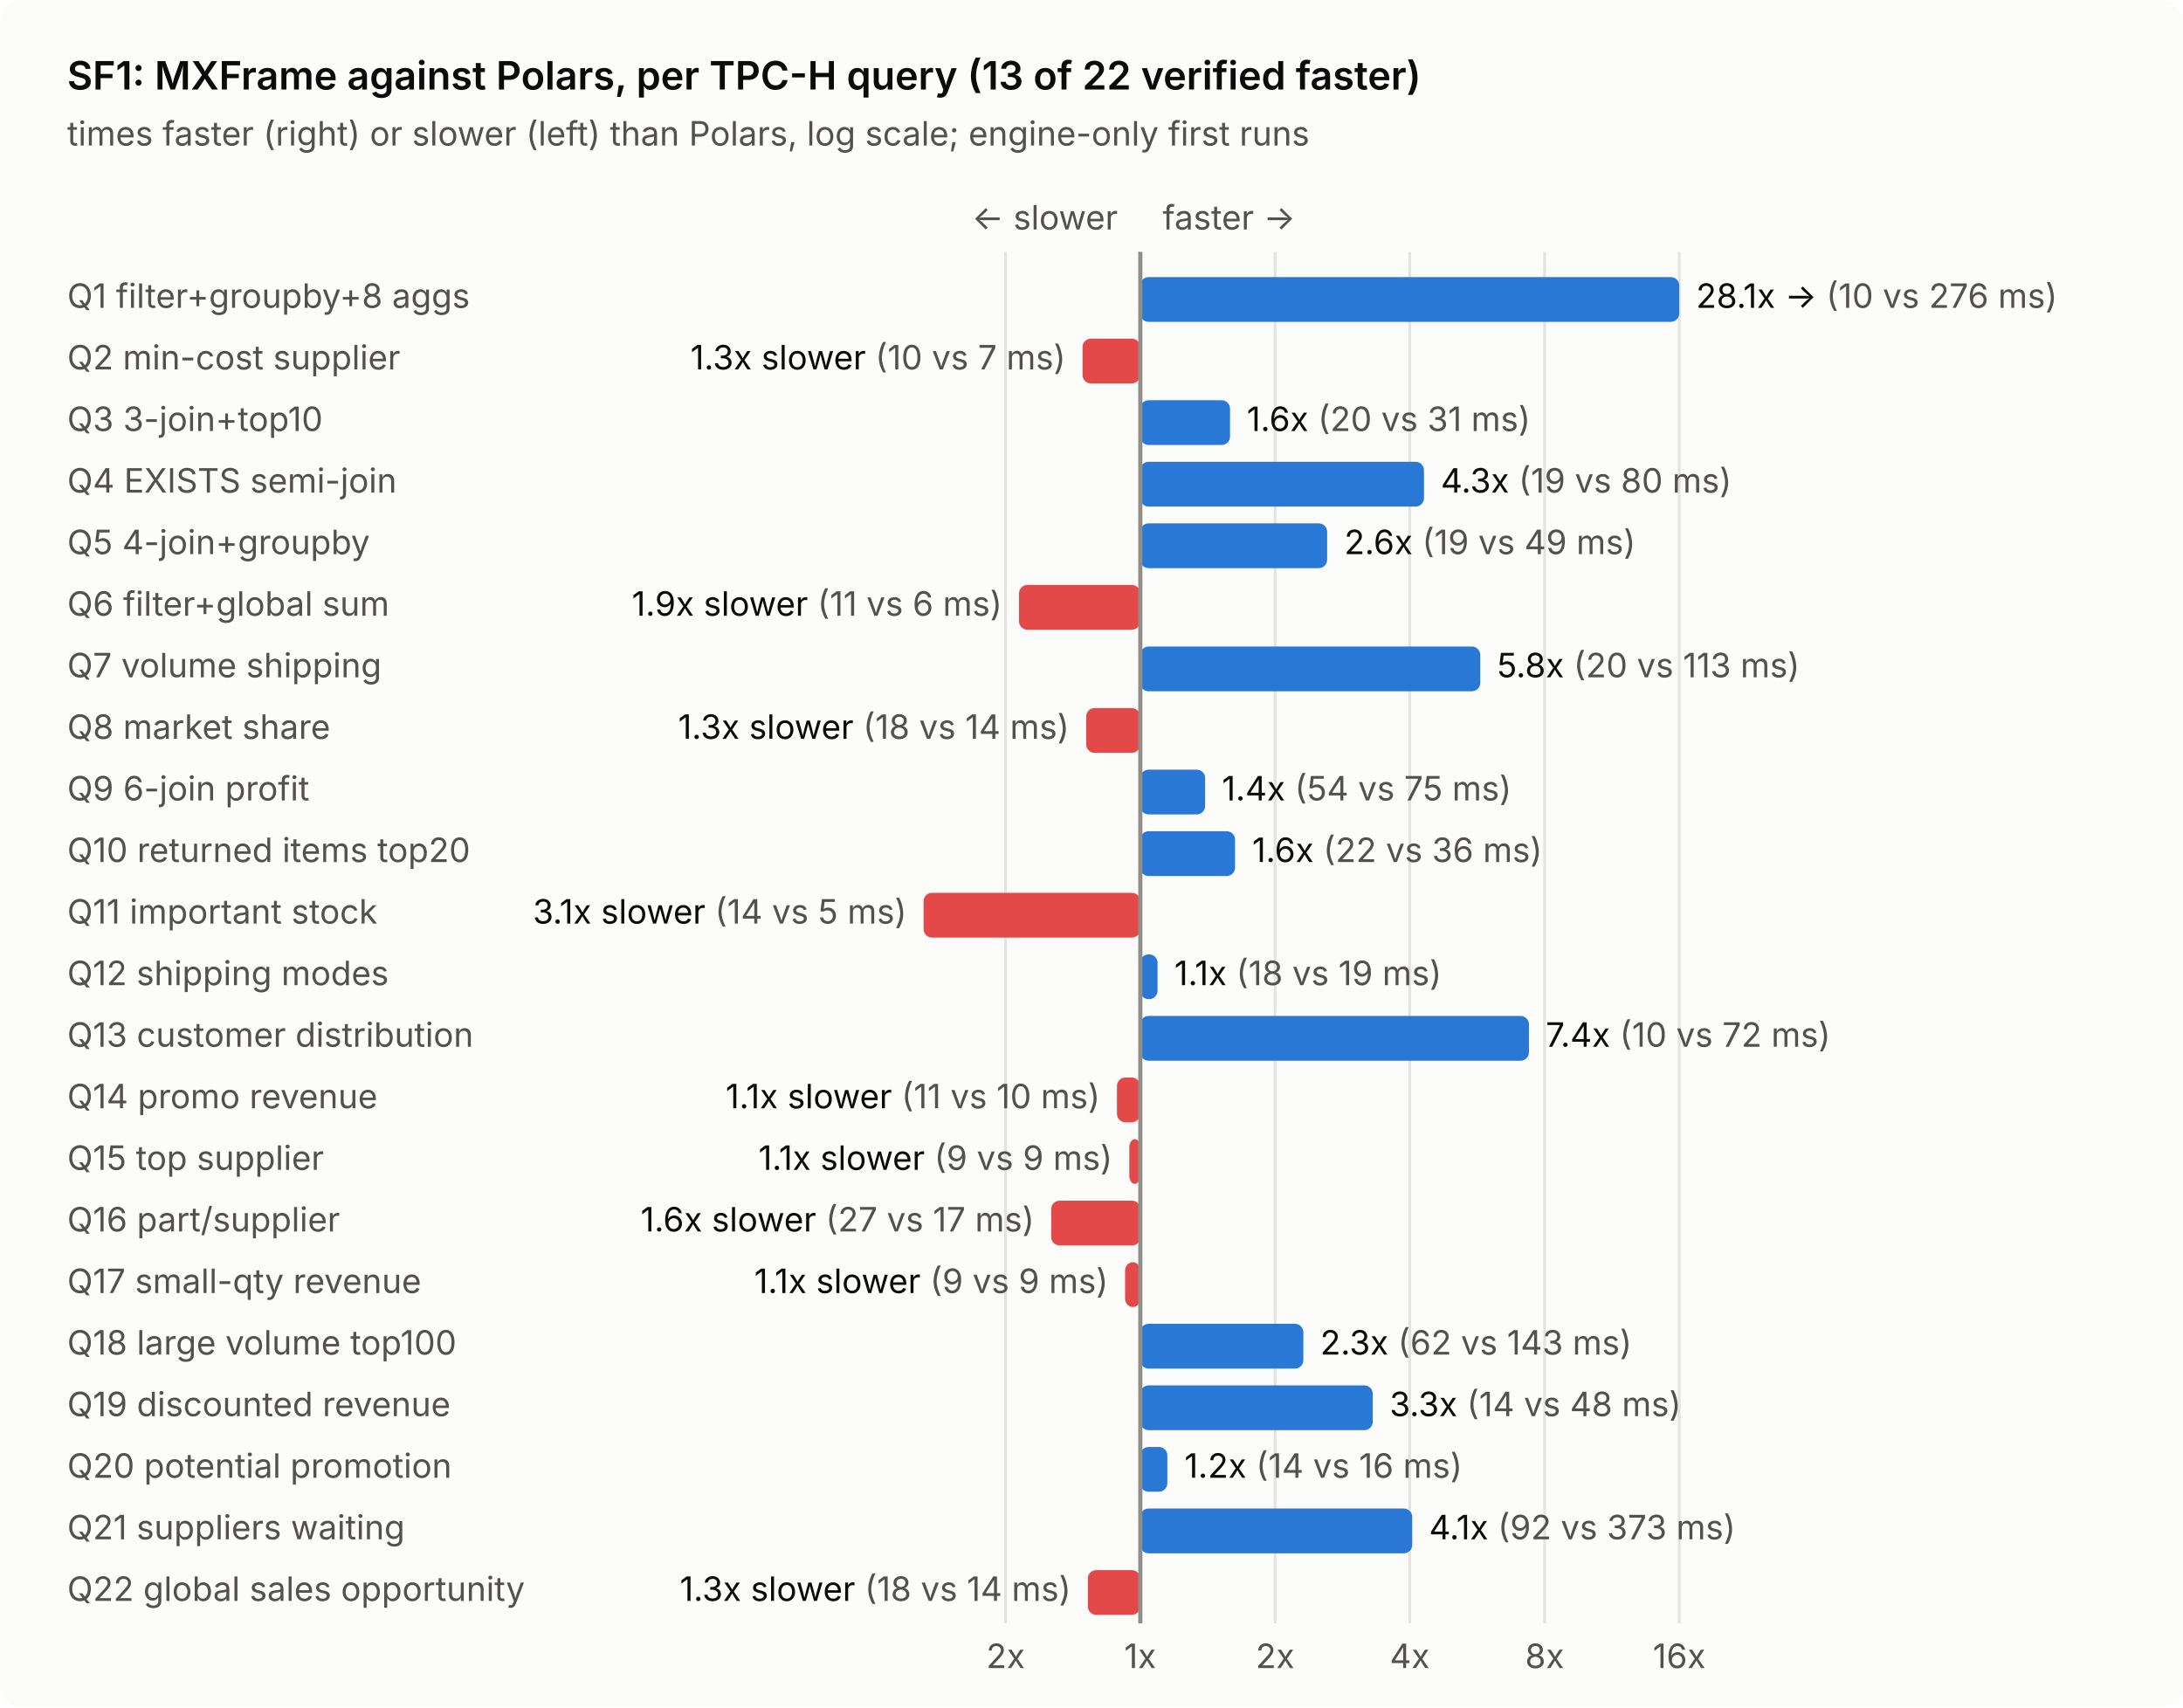
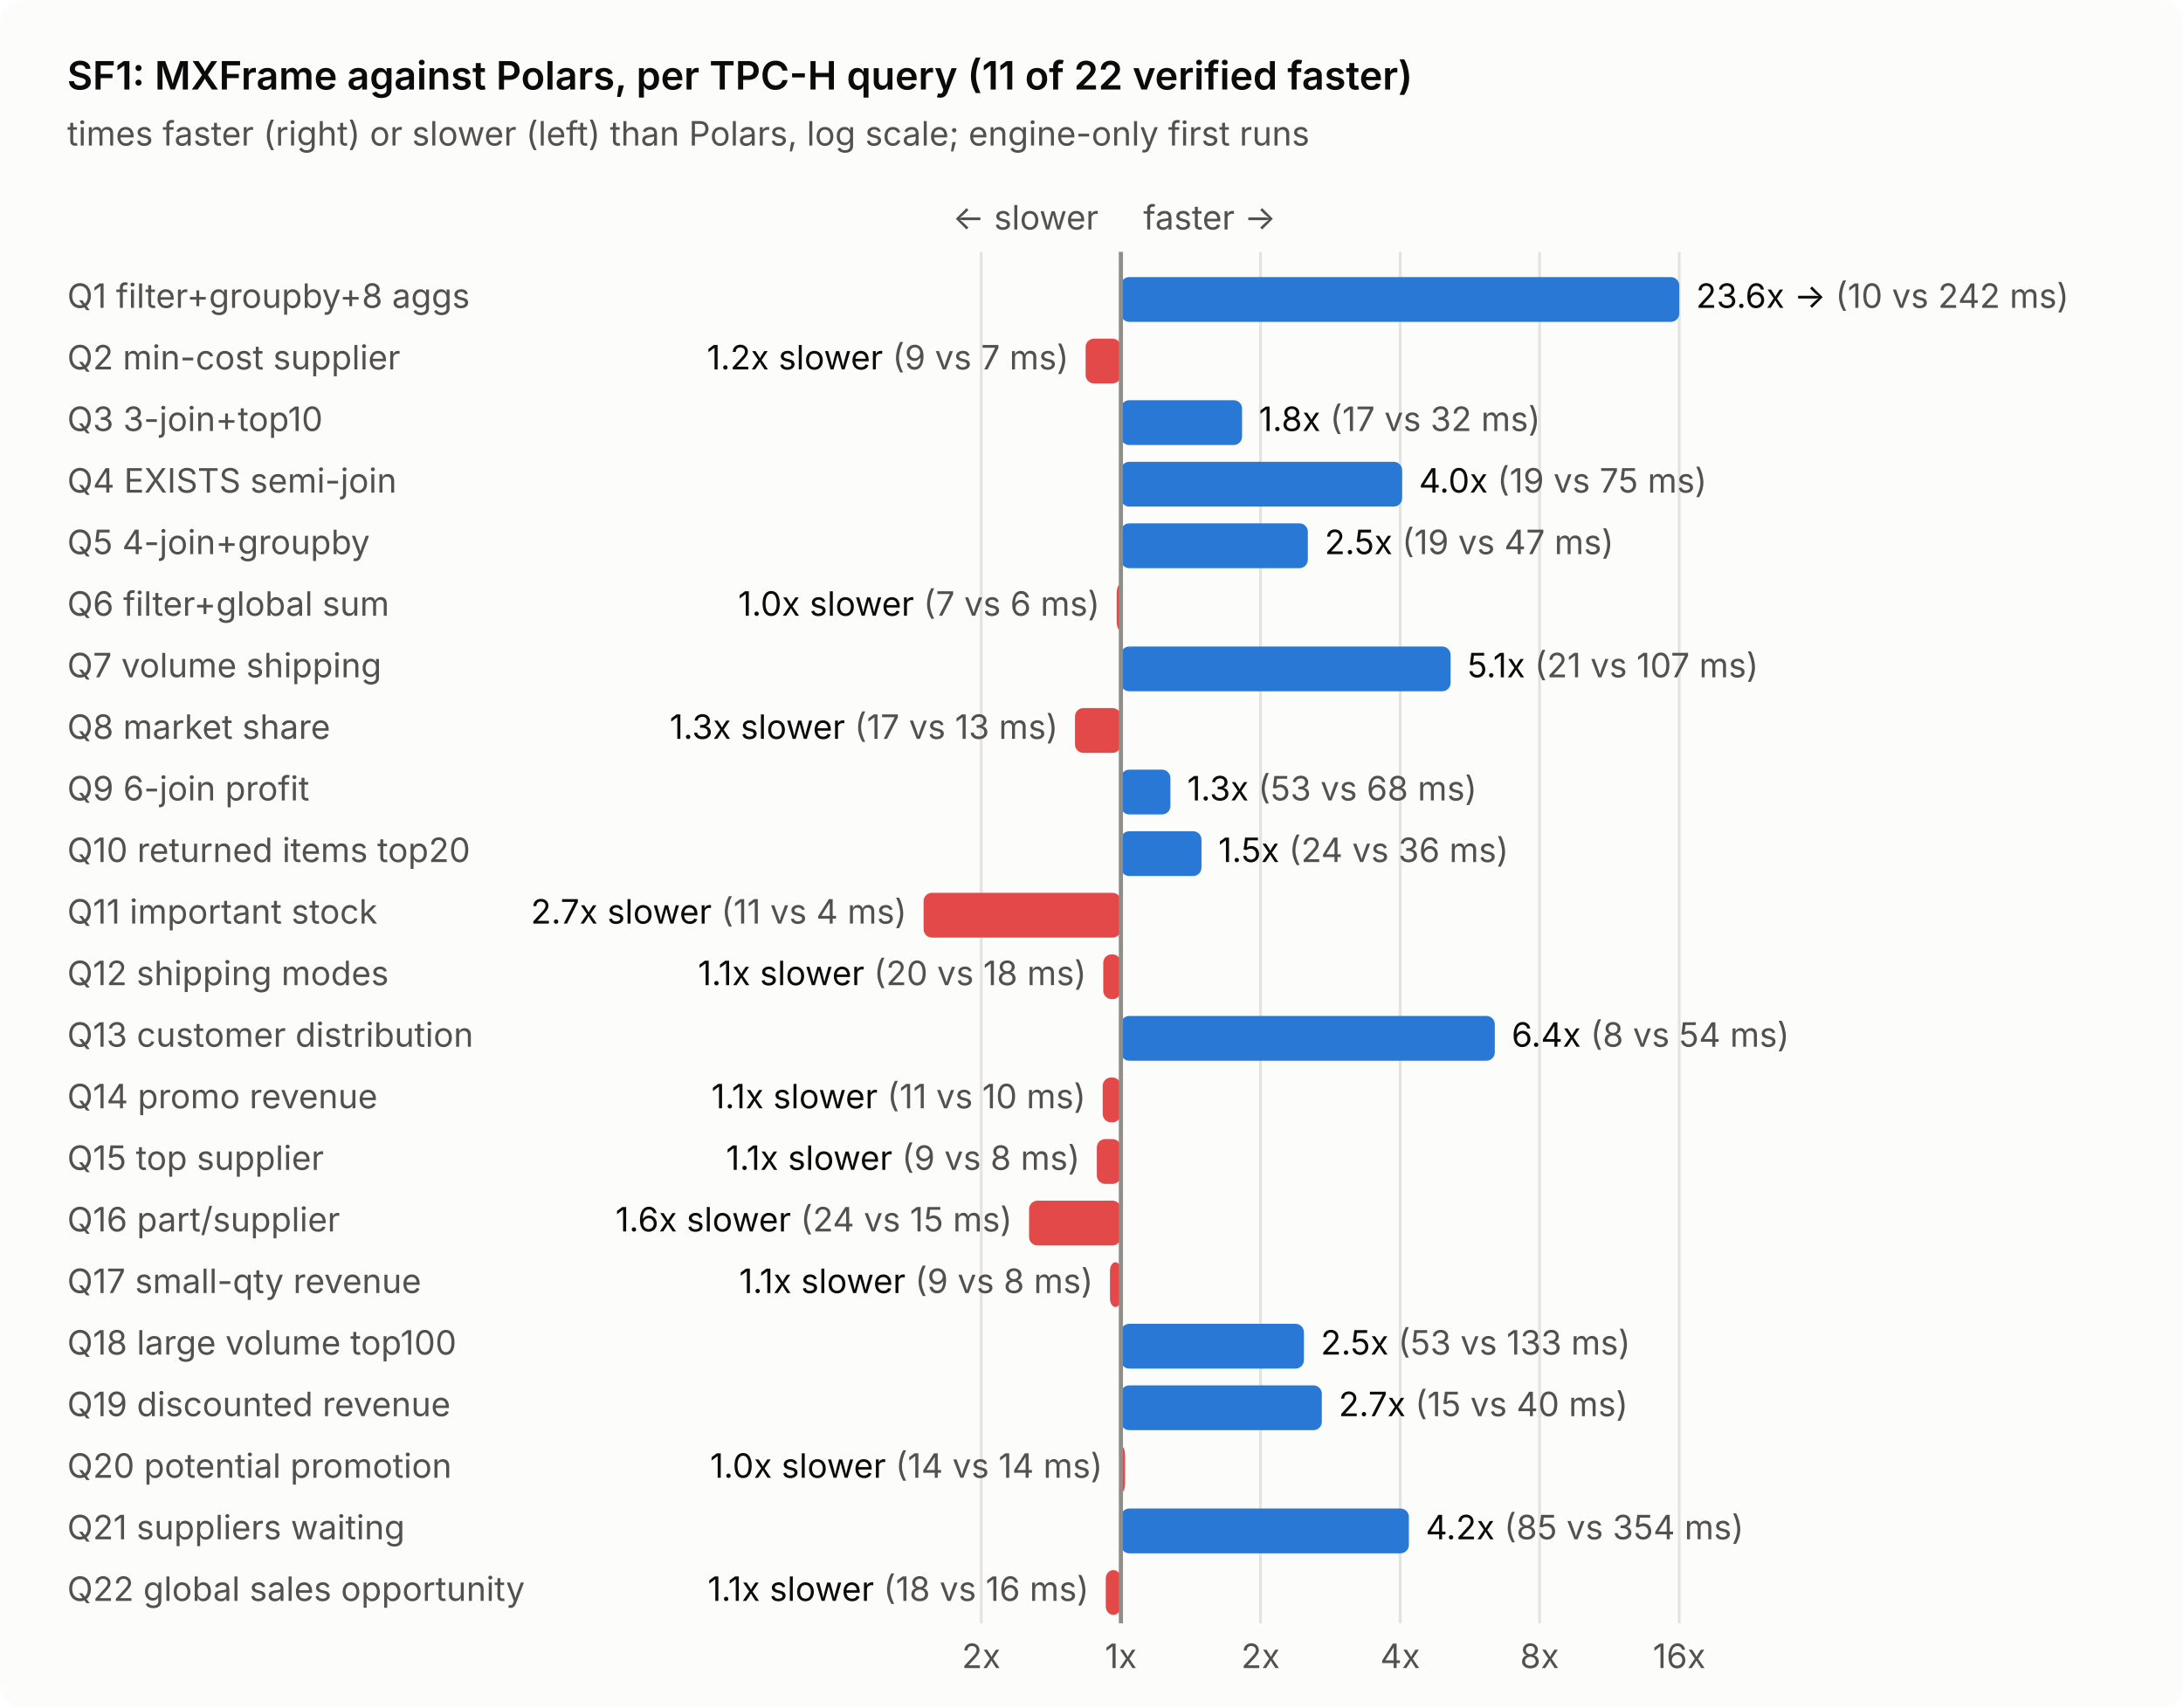
<svg xmlns="http://www.w3.org/2000/svg" width="780" height="610" viewBox="0 0 780 610" role="img" aria-label="Per-query speed against Polars at SF1">
  <style>
  .bg { fill: #fcfcfb } .t1 { fill: #0b0b0b } .t2 { fill: #52514e } .grid { stroke: #e4e3df }
  .axis { stroke: #b8b7b0 } .mx { stroke: #2a78d6; fill: #2a78d6 } .mxl { stroke: #2a78d6; fill: none } .pl { stroke: #eb6834 } .dk { stroke: #1baf7a }
  .fast { fill: #2a78d6 } .slow { fill: #e34948 } .mid { stroke: #8f8e88 }
  @media (prefers-color-scheme: dark) {
    .bg { fill: #1a1a19 } .t1 { fill: #f0efec } .t2 { fill: #c3c2b7 } .grid { stroke: #383835 }
    .axis { stroke: #5c5b57 } .mx { stroke: #3987e5; fill: #3987e5 } .mxl { stroke: #3987e5; fill: none } .pl { stroke: #d95926 } .dk { stroke: #199e70 }
    .fast { fill: #3987e5 } .slow { fill: #e66767 } .mid { stroke: #8f8e88 }
  }
  text { font-family: ui-sans-serif, system-ui, -apple-system, "Segoe UI", sans-serif; font-size: 12px }
  .title { font-size: 14px; font-weight: 600 }
</style>
  <rect class="bg" width="780" height="610" rx="8" />
-   <text class="t1 title" x="24" y="32">SF1: MXFrame against Polars, per TPC-H query (13 of 22 verified faster)</text>
+   <text class="t1 title" x="24" y="32">SF1: MXFrame against Polars, per TPC-H query (11 of 22 verified faster)</text>
  <text class="t2" x="24" y="52">times faster (right) or slower (left) than Polars, log scale; engine-only first runs</text>
-   <text class="t2" x="415.4" y="82">faster →</text>
-   <text class="t2" x="399.4" y="82" text-anchor="end">← slower</text>
-   <line class="grid" x1="359.3" x2="359.3" y1="90" y2="580" />
-   <text class="t2" x="359.3" y="596" text-anchor="middle">2x</text>
-   <line class="grid" x1="407.4" x2="407.4" y1="90" y2="580" />
-   <text class="t2" x="407.4" y="596" text-anchor="middle">1x</text>
-   <line class="grid" x1="455.6" x2="455.6" y1="90" y2="580" />
-   <text class="t2" x="455.6" y="596" text-anchor="middle">2x</text>
-   <line class="grid" x1="503.7" x2="503.7" y1="90" y2="580" />
-   <text class="t2" x="503.7" y="596" text-anchor="middle">4x</text>
-   <line class="grid" x1="551.9" x2="551.9" y1="90" y2="580" />
-   <text class="t2" x="551.9" y="596" text-anchor="middle">8x</text>
+   <text class="t2" x="408.5" y="82">faster →</text>
+   <text class="t2" x="392.5" y="82" text-anchor="end">← slower</text>
+   <line class="grid" x1="350.6" x2="350.6" y1="90" y2="580" />
+   <text class="t2" x="350.6" y="596" text-anchor="middle">2x</text>
+   <line class="grid" x1="400.5" x2="400.5" y1="90" y2="580" />
+   <text class="t2" x="400.5" y="596" text-anchor="middle">1x</text>
+   <line class="grid" x1="450.4" x2="450.4" y1="90" y2="580" />
+   <text class="t2" x="450.4" y="596" text-anchor="middle">2x</text>
+   <line class="grid" x1="500.3" x2="500.3" y1="90" y2="580" />
+   <text class="t2" x="500.3" y="596" text-anchor="middle">4x</text>
+   <line class="grid" x1="550.1" x2="550.1" y1="90" y2="580" />
+   <text class="t2" x="550.1" y="596" text-anchor="middle">8x</text>
  <line class="grid" x1="600.0" x2="600.0" y1="90" y2="580" />
  <text class="t2" x="600.0" y="596" text-anchor="middle">16x</text>
  <text class="t2" x="24" y="110">Q1 filter+groupby+8 aggs</text>
-   <rect class="fast" x="407.4" y="99" width="192.6" height="16" rx="3" />
-   <text class="t1" x="606.0" y="110" text-anchor="start">28.1x → <tspan class="t2">(10 vs 276 ms)</tspan>
+   <rect class="fast" x="400.5" y="99" width="199.5" height="16" rx="3" />
+   <text class="t1" x="606.0" y="110" text-anchor="start">23.6x → <tspan class="t2">(10 vs 242 ms)</tspan>
  </text>
  <text class="t2" x="24" y="132">Q2 min-cost supplier</text>
-   <rect class="slow" x="386.8" y="121" width="20.6" height="16" rx="3" />
-   <text class="t1" x="380.8" y="132" text-anchor="end">1.3x slower <tspan class="t2">(10 vs 7 ms)</tspan>
+   <rect class="slow" x="387.9" y="121" width="12.6" height="16" rx="3" />
+   <text class="t1" x="381.9" y="132" text-anchor="end">1.2x slower <tspan class="t2">(9 vs 7 ms)</tspan>
  </text>
  <text class="t2" x="24" y="154">Q3 3-join+top10</text>
-   <rect class="fast" x="407.4" y="143" width="32.1" height="16" rx="3" />
-   <text class="t1" x="445.5" y="154" text-anchor="start">1.6x <tspan class="t2">(20 vs 31 ms)</tspan>
+   <rect class="fast" x="400.5" y="143" width="43.3" height="16" rx="3" />
+   <text class="t1" x="449.8" y="154" text-anchor="start">1.8x <tspan class="t2">(17 vs 32 ms)</tspan>
  </text>
  <text class="t2" x="24" y="176">Q4 EXISTS semi-join</text>
-   <rect class="fast" x="407.4" y="165" width="101.4" height="16" rx="3" />
-   <text class="t1" x="514.8" y="176" text-anchor="start">4.3x <tspan class="t2">(19 vs 80 ms)</tspan>
+   <rect class="fast" x="400.5" y="165" width="100.5" height="16" rx="3" />
+   <text class="t1" x="507.0" y="176" text-anchor="start">4.0x <tspan class="t2">(19 vs 75 ms)</tspan>
  </text>
  <text class="t2" x="24" y="198">Q5 4-join+groupby</text>
-   <rect class="fast" x="407.4" y="187" width="66.8" height="16" rx="3" />
-   <text class="t1" x="480.3" y="198" text-anchor="start">2.6x <tspan class="t2">(19 vs 49 ms)</tspan>
+   <rect class="fast" x="400.5" y="187" width="66.8" height="16" rx="3" />
+   <text class="t1" x="473.3" y="198" text-anchor="start">2.5x <tspan class="t2">(19 vs 47 ms)</tspan>
  </text>
  <text class="t2" x="24" y="220">Q6 filter+global sum</text>
-   <rect class="slow" x="364.1" y="209" width="43.3" height="16" rx="3" />
-   <text class="t1" x="358.1" y="220" text-anchor="end">1.9x slower <tspan class="t2">(11 vs 6 ms)</tspan>
+   <rect class="slow" x="399.0" y="209" width="2.0" height="16" rx="3" />
+   <text class="t1" x="393.0" y="220" text-anchor="end">1.0x slower <tspan class="t2">(7 vs 6 ms)</tspan>
  </text>
  <text class="t2" x="24" y="242">Q7 volume shipping</text>
-   <rect class="fast" x="407.4" y="231" width="121.5" height="16" rx="3" />
-   <text class="t1" x="534.9" y="242" text-anchor="start">5.8x <tspan class="t2">(20 vs 113 ms)</tspan>
+   <rect class="fast" x="400.5" y="231" width="117.8" height="16" rx="3" />
+   <text class="t1" x="524.3" y="242" text-anchor="start">5.1x <tspan class="t2">(21 vs 107 ms)</tspan>
  </text>
  <text class="t2" x="24" y="264">Q8 market share</text>
-   <rect class="slow" x="388.1" y="253" width="19.3" height="16" rx="3" />
-   <text class="t1" x="382.1" y="264" text-anchor="end">1.3x slower <tspan class="t2">(18 vs 14 ms)</tspan>
+   <rect class="slow" x="384.1" y="253" width="16.4" height="16" rx="3" />
+   <text class="t1" x="378.1" y="264" text-anchor="end">1.3x slower <tspan class="t2">(17 vs 13 ms)</tspan>
  </text>
  <text class="t2" x="24" y="286">Q9 6-join profit</text>
-   <rect class="fast" x="407.4" y="275" width="23.2" height="16" rx="3" />
-   <text class="t1" x="436.6" y="286" text-anchor="start">1.4x <tspan class="t2">(54 vs 75 ms)</tspan>
+   <rect class="fast" x="400.5" y="275" width="17.7" height="16" rx="3" />
+   <text class="t1" x="424.2" y="286" text-anchor="start">1.3x <tspan class="t2">(53 vs 68 ms)</tspan>
  </text>
  <text class="t2" x="24" y="308">Q10 returned items top20</text>
-   <rect class="fast" x="407.4" y="297" width="33.9" height="16" rx="3" />
-   <text class="t1" x="447.4" y="308" text-anchor="start">1.6x <tspan class="t2">(22 vs 36 ms)</tspan>
+   <rect class="fast" x="400.5" y="297" width="28.8" height="16" rx="3" />
+   <text class="t1" x="435.3" y="308" text-anchor="start">1.5x <tspan class="t2">(24 vs 36 ms)</tspan>
  </text>
  <text class="t2" x="24" y="330">Q11 important stock</text>
-   <rect class="slow" x="330.0" y="319" width="77.4" height="16" rx="3" />
-   <text class="t1" x="324.0" y="330" text-anchor="end">3.1x slower <tspan class="t2">(14 vs 5 ms)</tspan>
+   <rect class="slow" x="330.0" y="319" width="70.5" height="16" rx="3" />
+   <text class="t1" x="324.0" y="330" text-anchor="end">2.7x slower <tspan class="t2">(11 vs 4 ms)</tspan>
  </text>
  <text class="t2" x="24" y="352">Q12 shipping modes</text>
-   <rect class="fast" x="407.4" y="341" width="6.2" height="16" rx="3" />
-   <text class="t1" x="419.6" y="352" text-anchor="start">1.1x <tspan class="t2">(18 vs 19 ms)</tspan>
+   <rect class="slow" x="394.2" y="341" width="6.3" height="16" rx="3" />
+   <text class="t1" x="388.2" y="352" text-anchor="end">1.1x slower <tspan class="t2">(20 vs 18 ms)</tspan>
  </text>
  <text class="t2" x="24" y="374">Q13 customer distribution</text>
-   <rect class="fast" x="407.4" y="363" width="138.9" height="16" rx="3" />
-   <text class="t1" x="552.3" y="374" text-anchor="start">7.4x <tspan class="t2">(10 vs 72 ms)</tspan>
+   <rect class="fast" x="400.5" y="363" width="133.6" height="16" rx="3" />
+   <text class="t1" x="540.1" y="374" text-anchor="start">6.4x <tspan class="t2">(8 vs 54 ms)</tspan>
  </text>
  <text class="t2" x="24" y="396">Q14 promo revenue</text>
-   <rect class="slow" x="399.1" y="385" width="8.3" height="16" rx="3" />
-   <text class="t1" x="393.1" y="396" text-anchor="end">1.1x slower <tspan class="t2">(11 vs 10 ms)</tspan>
+   <rect class="slow" x="394.0" y="385" width="6.5" height="16" rx="3" />
+   <text class="t1" x="388.0" y="396" text-anchor="end">1.1x slower <tspan class="t2">(11 vs 10 ms)</tspan>
  </text>
  <text class="t2" x="24" y="418">Q15 top supplier</text>
-   <rect class="slow" x="403.5" y="407" width="3.9" height="16" rx="3" />
-   <text class="t1" x="397.5" y="418" text-anchor="end">1.1x slower <tspan class="t2">(9 vs 9 ms)</tspan>
+   <rect class="slow" x="391.9" y="407" width="8.6" height="16" rx="3" />
+   <text class="t1" x="385.9" y="418" text-anchor="end">1.1x slower <tspan class="t2">(9 vs 8 ms)</tspan>
  </text>
  <text class="t2" x="24" y="440">Q16 part/supplier</text>
-   <rect class="slow" x="375.6" y="429" width="31.9" height="16" rx="3" />
-   <text class="t1" x="369.6" y="440" text-anchor="end">1.6x slower <tspan class="t2">(27 vs 17 ms)</tspan>
+   <rect class="slow" x="367.7" y="429" width="32.8" height="16" rx="3" />
+   <text class="t1" x="361.7" y="440" text-anchor="end">1.6x slower <tspan class="t2">(24 vs 15 ms)</tspan>
  </text>
  <text class="t2" x="24" y="462">Q17 small-qty revenue</text>
-   <rect class="slow" x="402.0" y="451" width="5.5" height="16" rx="3" />
-   <text class="t1" x="396.0" y="462" text-anchor="end">1.1x slower <tspan class="t2">(9 vs 9 ms)</tspan>
+   <rect class="slow" x="396.6" y="451" width="3.9" height="16" rx="3" />
+   <text class="t1" x="390.6" y="462" text-anchor="end">1.1x slower <tspan class="t2">(9 vs 8 ms)</tspan>
  </text>
  <text class="t2" x="24" y="484">Q18 large volume top100</text>
-   <rect class="fast" x="407.4" y="473" width="58.3" height="16" rx="3" />
-   <text class="t1" x="471.7" y="484" text-anchor="start">2.3x <tspan class="t2">(62 vs 143 ms)</tspan>
+   <rect class="fast" x="400.5" y="473" width="65.4" height="16" rx="3" />
+   <text class="t1" x="471.9" y="484" text-anchor="start">2.5x <tspan class="t2">(53 vs 133 ms)</tspan>
  </text>
  <text class="t2" x="24" y="506">Q19 discounted revenue</text>
-   <rect class="fast" x="407.4" y="495" width="83.1" height="16" rx="3" />
-   <text class="t1" x="496.5" y="506" text-anchor="start">3.3x <tspan class="t2">(14 vs 48 ms)</tspan>
+   <rect class="fast" x="400.5" y="495" width="71.8" height="16" rx="3" />
+   <text class="t1" x="478.3" y="506" text-anchor="start">2.7x <tspan class="t2">(15 vs 40 ms)</tspan>
  </text>
  <text class="t2" x="24" y="528">Q20 potential promotion</text>
-   <rect class="fast" x="407.4" y="517" width="9.7" height="16" rx="3" />
-   <text class="t1" x="423.2" y="528" text-anchor="start">1.2x <tspan class="t2">(14 vs 16 ms)</tspan>
+   <rect class="slow" x="400.0" y="517" width="2.0" height="16" rx="3" />
+   <text class="t1" x="394.0" y="528" text-anchor="end">1.0x slower <tspan class="t2">(14 vs 14 ms)</tspan>
  </text>
  <text class="t2" x="24" y="550">Q21 suppliers waiting</text>
-   <rect class="fast" x="407.4" y="539" width="97.2" height="16" rx="3" />
-   <text class="t1" x="510.6" y="550" text-anchor="start">4.1x <tspan class="t2">(92 vs 373 ms)</tspan>
+   <rect class="fast" x="400.5" y="539" width="102.9" height="16" rx="3" />
+   <text class="t1" x="509.4" y="550" text-anchor="start">4.2x <tspan class="t2">(85 vs 354 ms)</tspan>
  </text>
  <text class="t2" x="24" y="572">Q22 global sales opportunity</text>
-   <rect class="slow" x="388.7" y="561" width="18.7" height="16" rx="3" />
-   <text class="t1" x="382.7" y="572" text-anchor="end">1.3x slower <tspan class="t2">(18 vs 14 ms)</tspan>
+   <rect class="slow" x="395.1" y="561" width="5.4" height="16" rx="3" />
+   <text class="t1" x="389.1" y="572" text-anchor="end">1.1x slower <tspan class="t2">(18 vs 16 ms)</tspan>
  </text>
-   <line class="mid" stroke-width="1.5" x1="407.448" x2="407.448" y1="90" y2="580" />
+   <line class="mid" stroke-width="1.5" x1="400.502" x2="400.502" y1="90" y2="580" />
</svg>
